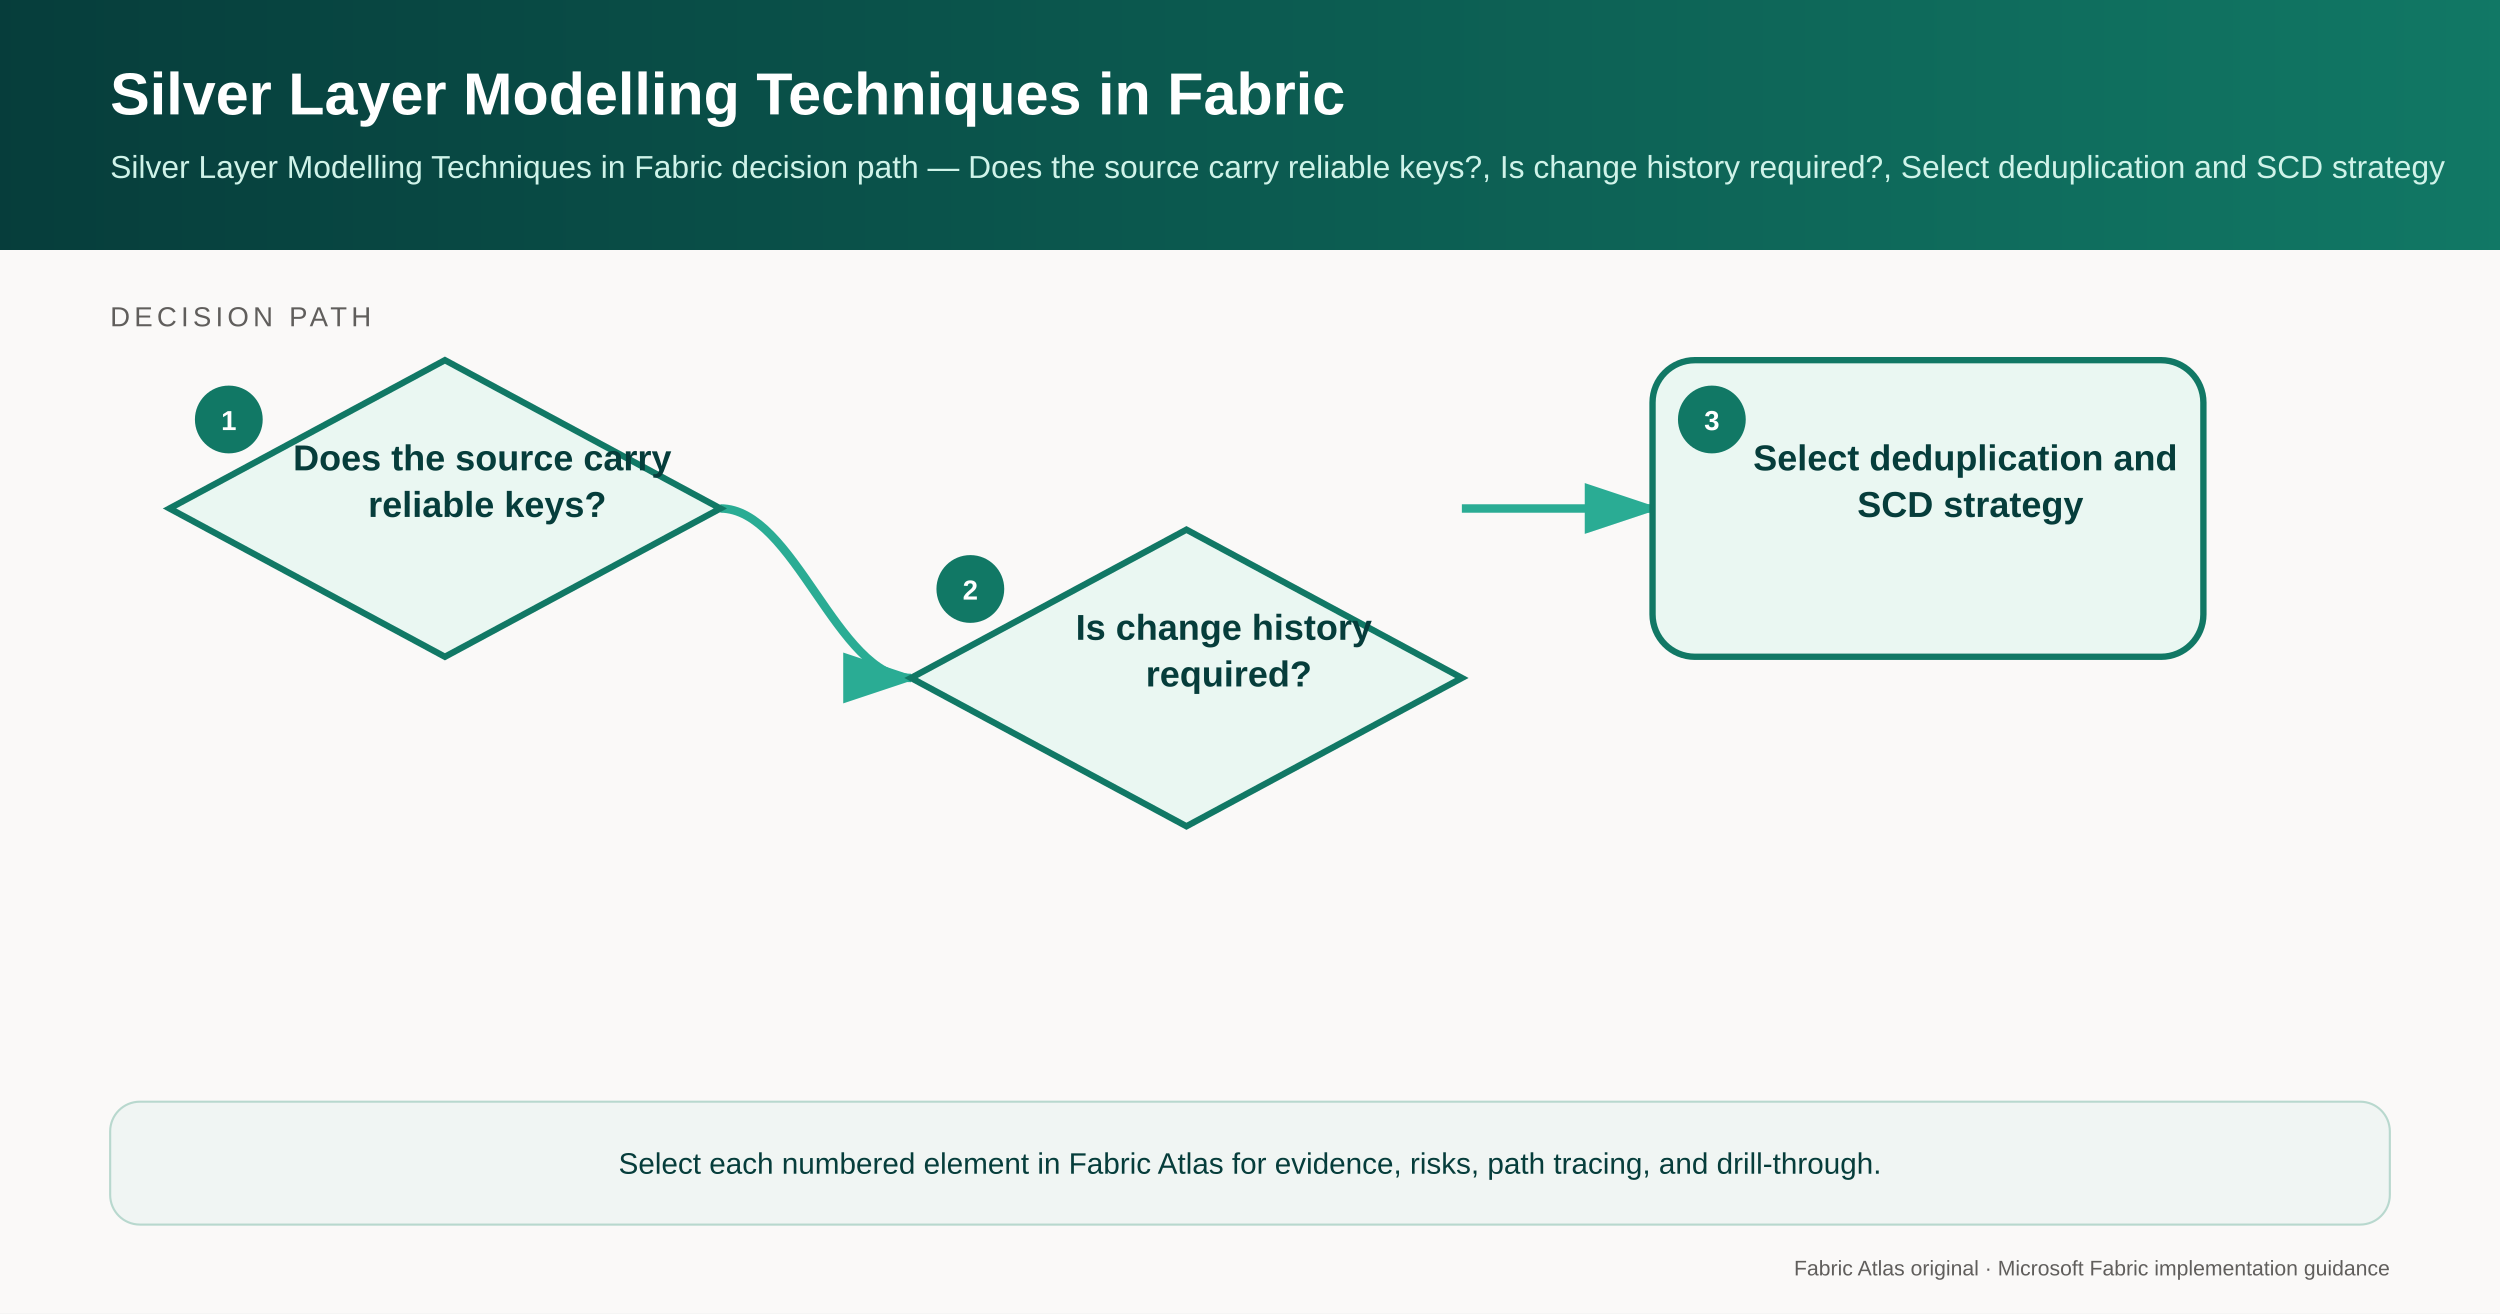
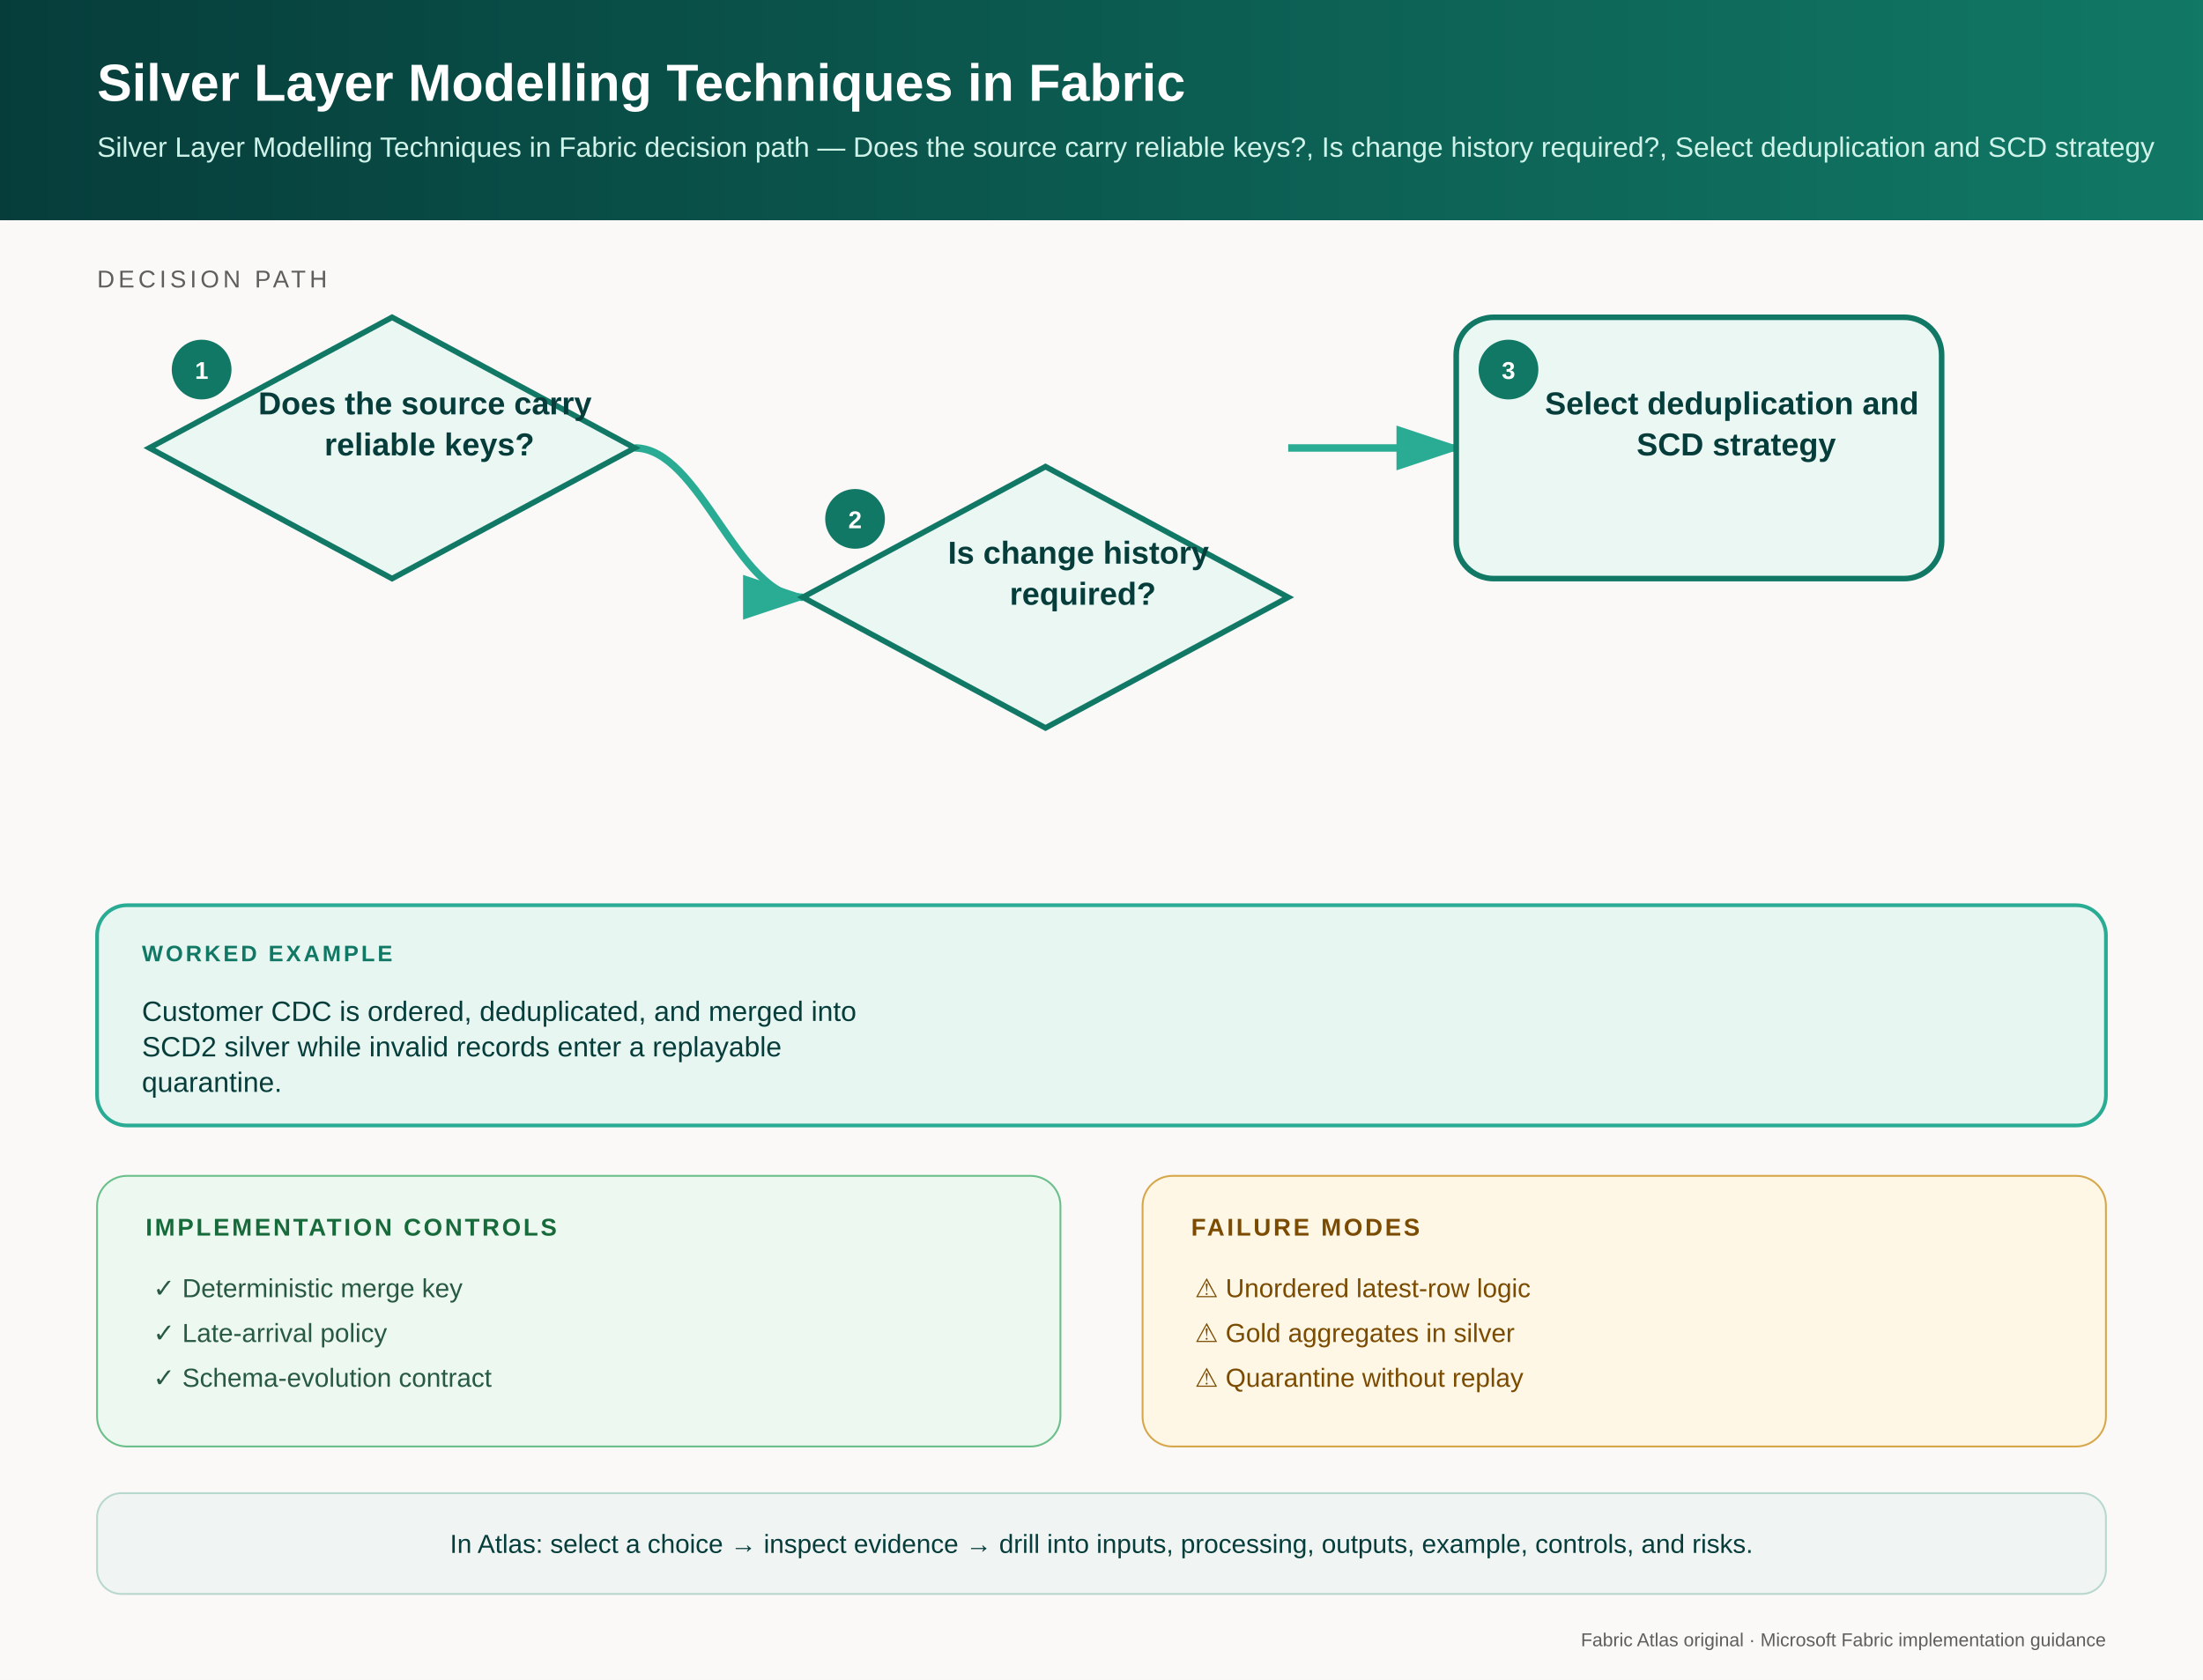
- <svg xmlns="http://www.w3.org/2000/svg" viewBox="0 0 1180 620" font-family="Segoe UI,Arial,sans-serif">
+ <svg xmlns="http://www.w3.org/2000/svg" viewBox="0 0 1180 900" font-family="Segoe UI,Arial,sans-serif">
  <defs>
    <linearGradient id="head" x1="0" x2="1">
      <stop stop-color="#063D3B" />
      <stop offset="1" stop-color="#117865" />
    </linearGradient>
    <marker id="arrow" markerWidth="10" markerHeight="10" refX="8" refY="3" orient="auto">
      <path d="M0,0 L0,6 L9,3 z" fill="#2AAC94" />
    </marker>
  </defs>
-   <rect width="1180" height="620" fill="#FAF9F8" />
+   <rect width="1180" height="900" fill="#FAF9F8" />
  <rect width="1180" height="118" fill="url(#head)" />
  <text x="52" y="54" fill="white" font-size="28" font-weight="700">Silver Layer Modelling Techniques in Fabric</text>
  <text x="52" y="84" fill="#CFF3E9" font-size="15">Silver Layer Modelling Techniques in Fabric decision path — Does the source carry reliable keys?, Is change history required?, Select deduplication and SCD strategy</text>
  <text x="52" y="154" fill="#605E5C" font-size="13" letter-spacing="2">DECISION PATH</text>
  <path d="M 340 240 C 375 240, 395 320, 430 320" fill="none" stroke="#2AAC94" stroke-width="4" marker-end="url(#arrow)" />
  <path d="M 690 240 C 725 240, 745 240, 780 240" fill="none" stroke="#2AAC94" stroke-width="4" marker-end="url(#arrow)" />
  <path d="M 210 170 L 340 240 L 210 310 L 80 240 Z" fill="#EAF7F2" stroke="#117865" stroke-width="3" />
  <circle cx="108" cy="198" r="16" fill="#117865" />
  <text x="108" y="203" text-anchor="middle" fill="white" font-size="13" font-weight="700">1</text>
  <text x="230" y="222" text-anchor="middle" fill="#063D3B" font-size="17" font-weight="600">
    <tspan x="230" dy="0">Does the source carry</tspan>
    <tspan x="230" dy="22">reliable keys?</tspan>
  </text>
  <path d="M 560 250 L 690 320 L 560 390 L 430 320 Z" fill="#EAF7F2" stroke="#117865" stroke-width="3" />
  <circle cx="458" cy="278" r="16" fill="#117865" />
  <text x="458" y="283" text-anchor="middle" fill="white" font-size="13" font-weight="700">2</text>
  <text x="580" y="302" text-anchor="middle" fill="#063D3B" font-size="17" font-weight="600">
    <tspan x="580" dy="0">Is change history</tspan>
    <tspan x="580" dy="22">required?</tspan>
  </text>
  <rect x="780" y="170" width="260" height="140" rx="20" fill="#EAF7F2" stroke="#117865" stroke-width="3" />
  <circle cx="808" cy="198" r="16" fill="#117865" />
  <text x="808" y="203" text-anchor="middle" fill="white" font-size="13" font-weight="700">3</text>
  <text x="930" y="222" text-anchor="middle" fill="#063D3B" font-size="17" font-weight="600">
    <tspan x="930" dy="0">Select deduplication and</tspan>
    <tspan x="930" dy="22">SCD strategy</tspan>
  </text>
-   <rect x="52" y="520" width="1076" height="58" rx="14" fill="#F0F5F3" stroke="#B8D8CE" />
-   <text x="590" y="554" text-anchor="middle" fill="#063D3B" font-size="14">Select each numbered element in Fabric Atlas for evidence, risks, path tracing, and drill-through.</text>
-   <text x="1128" y="602" text-anchor="end" fill="#605E5C" font-size="10">Fabric Atlas original · Microsoft Fabric implementation guidance</text>
+   <rect x="52" y="485" width="1076" height="118" rx="16" fill="#E8F6F1" stroke="#2AAC94" stroke-width="2" />
+   <text x="76" y="515" fill="#117865" font-size="12" font-weight="700" letter-spacing="1.4">WORKED EXAMPLE</text>
+   <text x="76" y="547" fill="#063D3B" font-size="15">
+     <tspan x="76" dy="0">Customer CDC is ordered, deduplicated, and merged into</tspan>
+     <tspan x="76" dy="19">SCD2 silver while invalid records enter a replayable</tspan>
+     <tspan x="76" dy="19">quarantine.</tspan>
+   </text>
+   <rect x="52" y="630" width="516" height="145" rx="16" fill="#EDF8F1" stroke="#6BBF8A" />
+   <text x="78" y="662" fill="#176B3A" font-size="13" font-weight="700" letter-spacing="1.3">IMPLEMENTATION CONTROLS</text>
+   <text x="82" y="695" fill="#285943" font-size="14">✓ Deterministic merge key</text>
+   <text x="82" y="719" fill="#285943" font-size="14">✓ Late-arrival policy</text>
+   <text x="82" y="743" fill="#285943" font-size="14">✓ Schema-evolution contract</text>
+   <rect x="612" y="630" width="516" height="145" rx="16" fill="#FFF7E6" stroke="#D6A84B" />
+   <text x="638" y="662" fill="#7A4B00" font-size="13" font-weight="700" letter-spacing="1.3">FAILURE MODES</text>
+   <text x="640" y="695" fill="#7A4B00" font-size="14">⚠ Unordered latest-row logic</text>
+   <text x="640" y="719" fill="#7A4B00" font-size="14">⚠ Gold aggregates in silver</text>
+   <text x="640" y="743" fill="#7A4B00" font-size="14">⚠ Quarantine without replay</text>
+   <rect x="52" y="800" width="1076" height="54" rx="13" fill="#F0F5F3" stroke="#B8D8CE" />
+   <text x="590" y="832" text-anchor="middle" fill="#063D3B" font-size="14">In Atlas: select a choice → inspect evidence → drill into inputs, processing, outputs, example, controls, and risks.</text>
+   <text x="1128" y="882" text-anchor="end" fill="#605E5C" font-size="10">Fabric Atlas original · Microsoft Fabric implementation guidance</text>
</svg>
